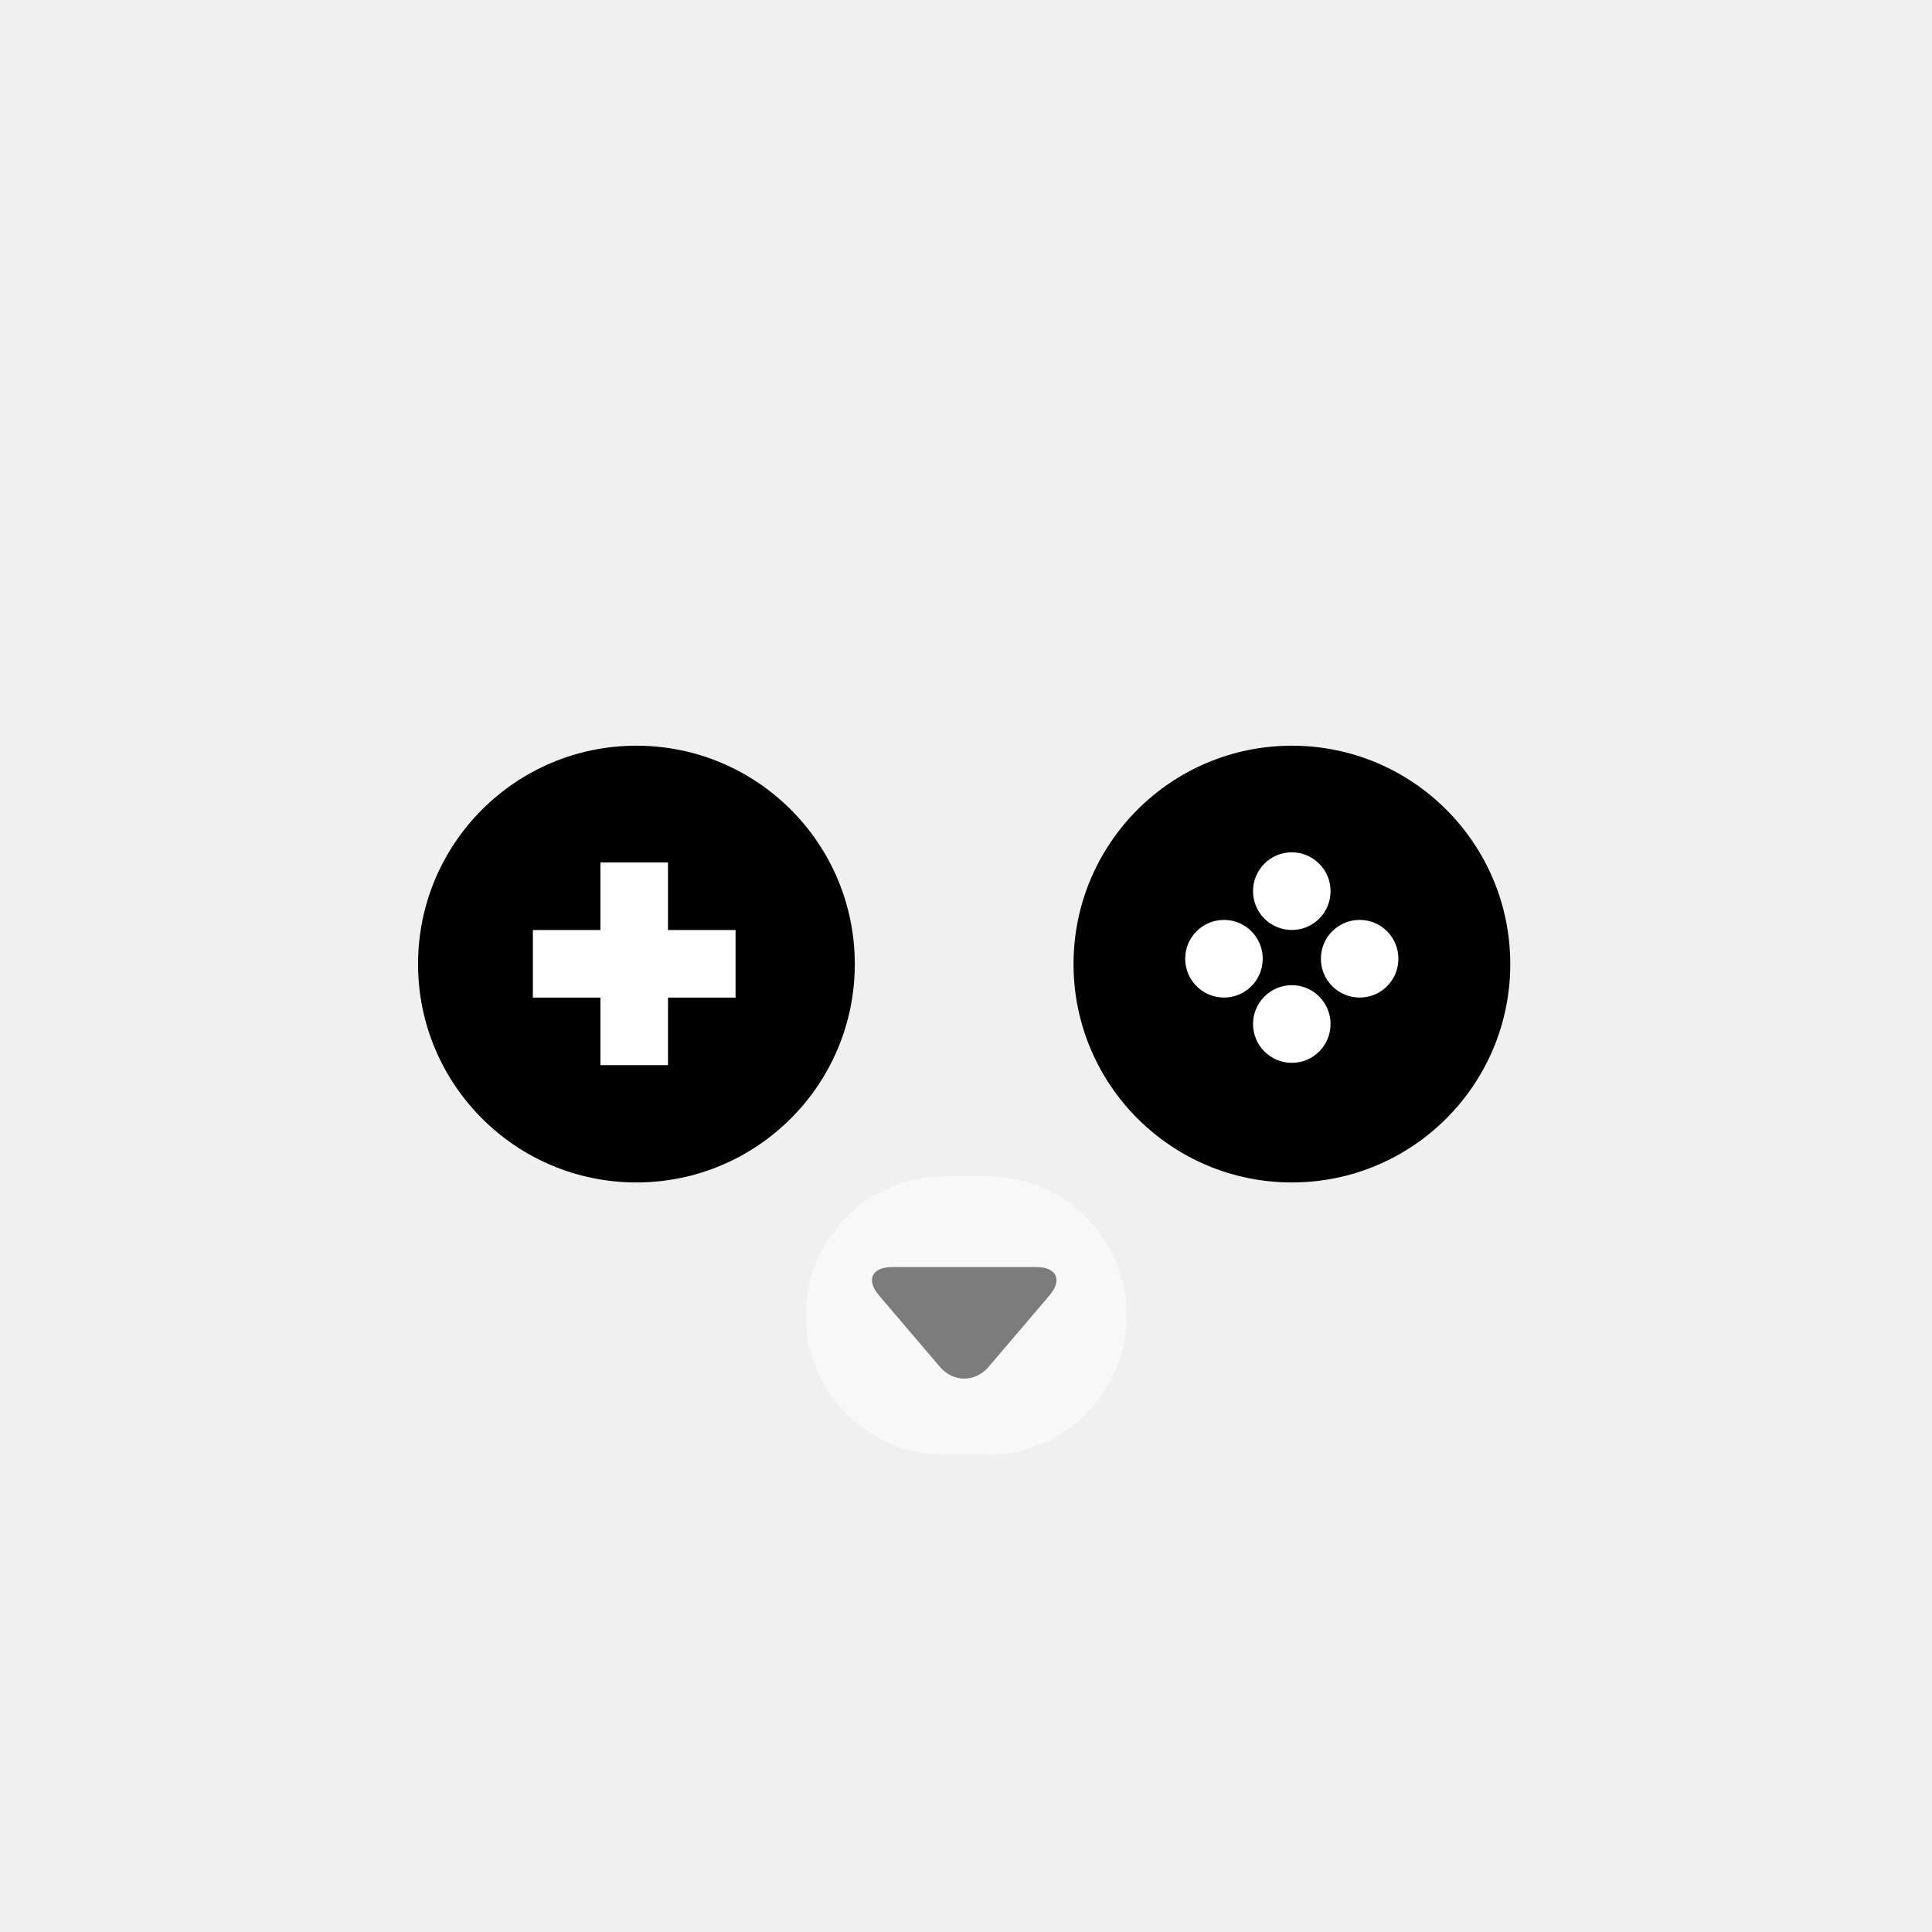
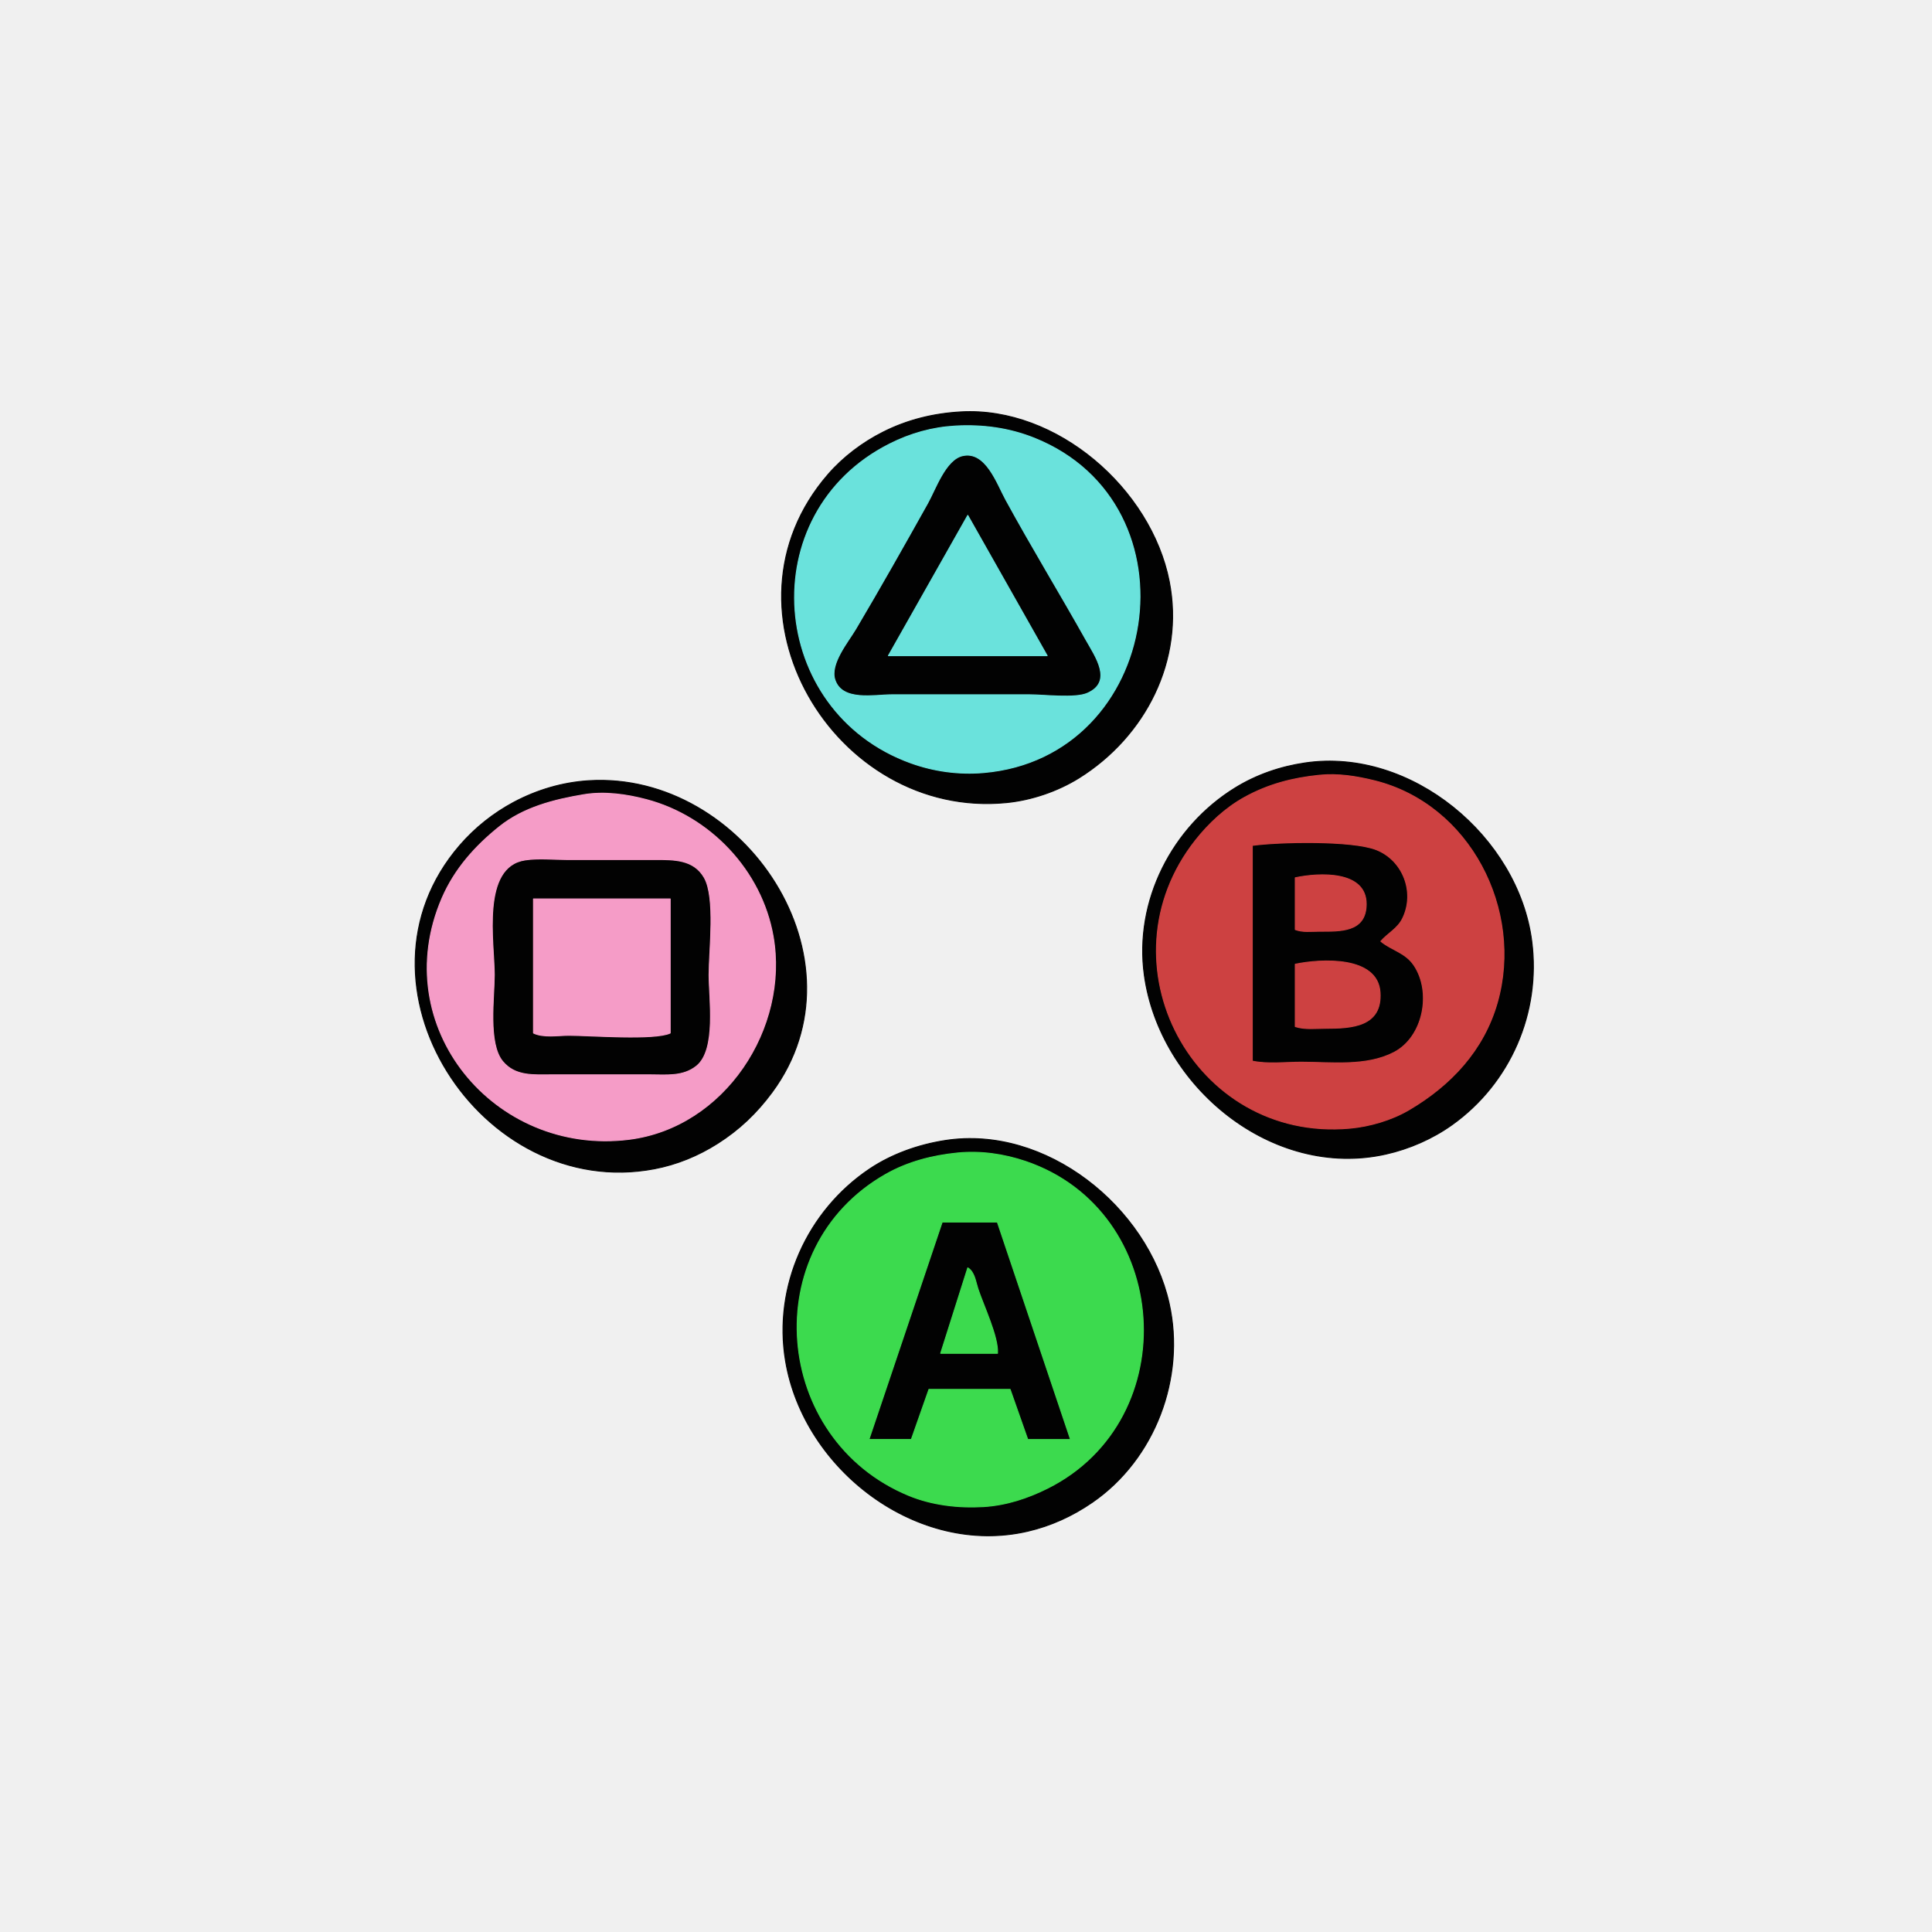
- <svg xmlns="http://www.w3.org/2000/svg" version="1.1" id="Capa_1" x="0px" y="0px" viewBox="0 0 114.358 114.358" style="enable-background:new 0 0 114.358 114.358;" xml:space="preserve">
-   <defs id="defs121">
- 	
- 	
- 
- 		
- 		
- 		
- 	
- 			
- 			
- 		
- 				
- 				
- 			
- 					
- 					
- 					
- 				
- 						
- 						
- 						
- 					
- 					
- 					
- 					
- 				
- 						
- 						
- 						
- 					
- 				
- 				
- 				
- 			</defs>
-   <g id="g88">
- </g>
-   <g id="g90">
- </g>
-   <g id="g92">
- </g>
-   <g id="g94">
- </g>
-   <g id="g96">
- </g>
-   <g id="g98">
- </g>
-   <g id="g100">
- </g>
-   <g id="g102">
- </g>
-   <g id="g104">
- </g>
-   <g id="g106">
- </g>
-   <g id="g108">
- </g>
-   <g id="g110">
- </g>
-   <g id="g112">
- </g>
-   <g id="g114">
- </g>
-   <g id="g116">
- </g>
-   <circle id="circle42" r="12.926" cy="57.065" cx="37.671" style="clip-rule:evenodd;fill:#000000;fill-opacity:1;fill-rule:evenodd;stroke-width:1.112" />
-   <g id="g58" transform="matrix(1.111609,0,0,1.111609,-5.897187,20.07068)" style="fill:#000000;fill-opacity:1">
-     <circle id="circle56" r="11.628" cy="33.28" cx="74.097" style="clip-rule:evenodd;fill:#000000;fill-opacity:1;fill-rule:evenodd" />
-   </g>
-   <g id="g2606" style="opacity:1;fill:#ffffff;fill-opacity:1;stroke:none" transform="matrix(1.111609,0,0,1.111609,-6.435837,-7.400473)">
-     <path id="path62" d="m 72.512,54.11 c 0,-1.139 0.921,-2.067 2.065,-2.067 1.143,0 2.063,0.928 2.063,2.067 0,1.141 -0.92,2.068 -2.063,2.068 C 73.433,56.177 72.512,55.252 72.512,54.11 Z" style="clip-rule:evenodd;fill:#ffffff;fill-opacity:1;fill-rule:evenodd;stroke-width:0.668;stroke:none" />
-     <path style="clip-rule:evenodd;fill:#ffffff;fill-opacity:1;fill-rule:evenodd;stroke-width:0.668;stroke:none" d="m 72.512,61.184 c 0,-1.139 0.921,-2.067 2.065,-2.067 1.143,0 2.063,0.928 2.063,2.067 0,1.141 -0.92,2.068 -2.063,2.068 -1.143,-6.68e-4 -2.065,-0.926 -2.065,-2.068 z" id="path252" />
-     <path id="path254" d="m 76.125,57.708 c 0,-1.139 0.921,-2.067 2.065,-2.067 1.143,0 2.063,0.928 2.063,2.067 0,1.141 -0.92,2.068 -2.063,2.068 -1.143,-6.68e-4 -2.065,-0.926 -2.065,-2.068 z" style="clip-rule:evenodd;fill:#ffffff;fill-opacity:1;fill-rule:evenodd;stroke-width:0.668;stroke:none" />
-     <path id="path256" d="m 68.9,57.708 c 0,-1.139 0.921,-2.067 2.065,-2.067 1.143,0 2.063,0.928 2.063,2.067 0,1.141 -0.92,2.068 -2.063,2.068 C 69.821,59.775 68.9,58.849 68.9,57.708 Z" style="clip-rule:evenodd;fill:#ffffff;fill-opacity:1;fill-rule:evenodd;stroke-width:0.668;stroke:none" />
-   </g>
-   <path style="clip-rule:evenodd;fill:#ffffff;fill-opacity:1;fill-rule:evenodd;stroke-width:1.112;opacity:0.5" d="m 66.69,77.868 c 0,4.554 -3.692,8.246 -8.246,8.246 h -2.506 c -4.553,0 -8.246,-3.692 -8.246,-8.246 v 0 c 0,-4.554 3.693,-8.246 8.246,-8.246 h 2.506 c 4.554,0 8.246,3.692 8.246,8.246 z" id="path74" />
-   <g id="g78" transform="matrix(1.111609,0,0,1.111609,-5.897187,20.07068)" style="fill:#000000;fill-opacity:1;opacity:0.5">
-     <path style="clip-rule:evenodd;fill:#000000;fill-opacity:1;fill-rule:evenodd" d="m 52.119,50.934 c -0.714,-0.837 -0.397,-1.521 0.702,-1.521 h 7.657 c 1.1,0 1.416,0.685 0.702,1.522 l -3.233,3.79 c -0.714,0.837 -1.882,0.837 -2.596,0 z" id="path76" />
-   </g>
-   <g id="g1069" style="opacity:1;fill:#ffffff;stroke:none;stroke-width:0;stroke-miterlimit:4;stroke-dasharray:none;stroke-opacity:1;paint-order:markers stroke fill;fill-opacity:1" transform="matrix(1.111609,0,0,1.111609,-6.166512,-7.131148)">
-     <rect y="52.34" x="37.519" height="10.793" width="3.598" id="rect258" style="fill:#ffffff;fill-opacity:1;stroke:none;stroke-width:0;stroke-miterlimit:4;stroke-dasharray:none;stroke-opacity:1;paint-order:markers stroke fill" />
-     <rect transform="rotate(90)" style="fill:#ffffff;fill-opacity:1;stroke:none;stroke-width:0;stroke-miterlimit:4;stroke-dasharray:none;stroke-opacity:1;paint-order:markers stroke fill" id="rect1065" width="3.598" height="10.793" x="55.938" y="-44.715" />
-   </g>
+ <svg xmlns="http://www.w3.org/2000/svg" viewBox="0 0 512 512" width="512" height="512">
+   <path d="M254.66 109.15C280.1 107.72 305.06 129.59 309.87 154.09C313.97 175.04 303.46 195.25 285.91 206.19C280.28 209.69 273.37 212.05 266.75 212.7C221.16 217.2 188.12 161.78 219.46 125.71C223.44 121.12 228.58 117.25 233.98 114.53C240.48 111.24 247.38 109.56 254.66 109.15ZM253.24 112.9C247.07 113.24 241.23 114.89 235.75 117.66C199.31 136.03 203.5 188.51 241.37 202.19C247.5 204.4 254.13 205.31 260.68 204.74C307.8 200.67 318.04 133.74 274.12 116.12C267.44 113.44 260.41 112.5 253.24 112.9ZM255.11 120.75C261.28 119.39 264.23 128.2 266.58 132.48C273.42 145 280.87 157.2 287.85 169.64C290.29 173.98 295.05 180.66 288.2 183.71C284.93 185.17 276.66 184.12 272.83 184.12C260.68 184.12 248.52 184.12 236.36 184.12C231.73 184.12 223.18 185.99 221.26 180.16C219.86 175.93 224.71 170.16 226.78 166.67C233.29 155.68 239.59 144.52 245.82 133.38C247.91 129.66 250.56 121.75 255.11 120.75ZM256.47 136.58C249.45 148.98 242.44 161.37 235.43 173.77C249.45 173.77 263.48 173.77 277.51 173.77C270.49 161.37 263.48 148.98 256.47 136.58ZM345.86 202.18C373.96 198.04 402.37 221.76 405.94 249.45C408.38 268.34 400.26 287.06 384.82 298.08C379.62 301.79 373.51 304.46 367.28 305.86C337.18 312.62 307.34 287.94 303.26 258.46C300.52 238.73 310.66 219.08 327.34 208.79C332.99 205.31 339.3 203.14 345.86 202.18ZM349.6 205.45C342.5 206.18 336.11 207.83 329.82 211.3C324.79 214.08 320.39 218.17 316.85 222.65C291.15 255.16 316.31 302.65 357.65 299C362.99 298.53 368.8 296.82 373.39 294.12C384.48 287.6 393.19 278.33 396.8 265.7C403.8 241.16 389.55 213.17 364.23 206.9C359.45 205.72 354.55 204.94 349.6 205.45ZM156.08 206.89C197.15 204.4 230.61 254.26 204.6 289.48C200.54 294.98 195.91 299.39 190.14 303.05C185.02 306.3 179.4 308.61 173.42 309.75C127.45 318.5 90.06 260.78 121.85 224.02C125.86 219.38 130.75 215.49 136.16 212.6C142.33 209.32 149.07 207.32 156.08 206.89ZM154.68 210.6C146.81 211.92 138.74 213.96 132.35 219.08C125.88 224.26 120.47 230.33 117.15 238.01C102.47 272.02 131.08 306.38 166.68 301.94C191.98 298.79 209.2 272.44 204.87 248.05C201.81 230.75 188.22 216.39 171.34 211.91C166.02 210.5 160.15 209.68 154.68 210.6ZM331.87 224.04C338.98 223.06 358.31 222.66 364.7 225.16C371.8 227.92 375.09 236.43 371.73 243.36C370.39 246.13 367.84 247.27 365.94 249.45C368.84 251.86 372.41 252.37 374.72 255.8C379.51 262.93 377.24 274.85 369.41 278.91C362.06 282.72 352.84 281.49 344.84 281.49C340.65 281.49 335.97 282.07 331.87 281.21C331.87 262.15 331.87 243.09 331.87 224.04ZM139.2 227.89C142.78 227.36 146.71 227.79 150.33 227.79C158.12 227.79 165.91 227.79 173.71 227.79C178.59 227.79 183.84 227.71 186.63 232.55C189.68 237.84 187.91 251.89 187.91 258.34C187.91 264.67 189.95 278.24 184.58 282.53C181.01 285.39 176.6 284.84 172.3 284.84C163.58 284.84 154.85 284.84 146.12 284.84C141.39 284.84 136.55 285.31 133.22 281.3C129.25 276.52 130.99 264.45 130.99 258.34C130.99 249.83 127.34 229.63 139.2 227.89ZM343.26 246.34C345.22 247.1 347.42 246.79 349.52 246.79C355.16 246.79 362.01 247.09 362.06 239.63C362.11 230.66 349.58 231.27 343.26 232.62C343.26 237.19 343.26 241.77 343.26 246.34ZM177.61 238.22C165.53 238.22 153.45 238.22 141.38 238.22C141.38 250.07 141.38 261.92 141.38 273.77C144.02 275.05 147.87 274.37 150.79 274.37C156.39 274.37 173.42 275.72 177.61 273.77C177.61 261.92 177.61 250.07 177.61 238.22ZM343.26 272.05C345.81 272.89 348.72 272.51 351.39 272.51C358.25 272.51 366.3 272.05 365.73 263.01C365.11 253.27 350.09 254.1 343.26 255.53C343.26 261.04 343.26 266.55 343.26 272.05ZM250.48 302.24C277.2 298.1 304.11 319.81 309.84 345.4C314.24 365.08 306.11 386.7 289.45 398.16C284.23 401.75 278.52 404.37 272.35 405.8C243.21 412.57 213.02 389.56 208.18 360.71C204.84 340.86 213.96 320.82 230.5 309.75C236.43 305.79 243.46 303.33 250.48 302.24ZM253.76 305.55C247.13 306.21 240.59 307.88 234.75 311.2C200.36 330.75 204.85 381.41 240.8 396.3C246.99 398.86 254 399.67 260.68 399.27C266.66 398.9 272.37 397.03 277.68 394.37C314.14 376.06 310.44 320.91 271.8 307.79C266.04 305.84 259.84 304.95 253.76 305.55ZM264.31 323.86C270.77 343.07 277.24 362.28 283.7 381.49C279.92 381.49 276.14 381.49 272.37 381.49C270.81 377.06 269.25 372.63 267.69 368.2C260.52 368.2 253.35 368.2 246.18 368.2C244.62 372.62 243.06 377.04 241.51 381.47C237.76 381.47 234.02 381.47 230.28 381.47C236.75 362.27 243.22 343.06 249.69 323.86C254.57 323.86 259.44 323.86 264.31 323.86ZM256.47 335.99C254.08 343.54 251.68 351.09 249.29 358.64C254.31 358.64 259.33 358.64 264.35 358.64C264.63 354.31 260.59 345.91 259.15 341.51C258.51 339.56 258.26 337.09 256.47 335.99Z" fill="#020202" fill-rule="evenodd" stroke="#020202" stroke-width="0.25" stroke-linejoin="round" />
+   <path d="M253.76 305.55C259.84 304.95 266.04 305.84 271.8 307.79C310.44 320.91 314.14 376.06 277.68 394.37C272.37 397.03 266.66 398.9 260.68 399.27C254 399.67 246.99 398.86 240.8 396.3C204.85 381.41 200.36 330.75 234.75 311.2C240.59 307.88 247.13 306.21 253.76 305.55ZM264.31 323.86C259.44 323.86 254.57 323.86 249.69 323.86C243.22 343.06 236.75 362.27 230.28 381.47C234.02 381.47 237.76 381.47 241.51 381.47C243.06 377.04 244.62 372.62 246.18 368.2C253.35 368.2 260.52 368.2 267.69 368.2C269.25 372.63 270.81 377.06 272.37 381.49C276.14 381.49 279.92 381.49 283.7 381.49C277.24 362.28 270.77 343.07 264.31 323.86ZM256.47 335.99C258.26 337.09 258.51 339.56 259.15 341.51C260.59 345.91 264.63 354.31 264.35 358.64C259.33 358.64 254.31 358.64 249.29 358.64C251.68 351.09 254.08 343.54 256.47 335.99Z" fill="#3cda4e" fill-rule="evenodd" stroke="#3cda4e" stroke-width="0.25" stroke-linejoin="round" />
+   <path d="M349.6 205.45C354.55 204.94 359.45 205.72 364.23 206.9C389.55 213.17 403.8 241.16 396.8 265.7C393.19 278.33 384.48 287.6 373.39 294.12C368.8 296.82 362.99 298.53 357.65 299C316.31 302.65 291.15 255.16 316.85 222.65C320.39 218.17 324.79 214.08 329.82 211.3C336.11 207.83 342.5 206.18 349.6 205.45ZM331.87 224.04C331.87 243.09 331.87 262.15 331.87 281.21C335.97 282.07 340.65 281.49 344.84 281.49C352.84 281.49 362.06 282.72 369.41 278.91C377.24 274.85 379.51 262.93 374.72 255.8C372.41 252.37 368.84 251.86 365.94 249.45C367.84 247.27 370.39 246.13 371.73 243.36C375.09 236.43 371.8 227.92 364.7 225.16C358.31 222.66 338.98 223.06 331.87 224.04ZM343.26 246.34C343.26 241.77 343.26 237.19 343.26 232.62C349.58 231.27 362.11 230.66 362.06 239.63C362.01 247.09 355.16 246.79 349.52 246.79C347.42 246.79 345.22 247.1 343.26 246.34ZM343.26 272.05C343.26 266.55 343.26 261.04 343.26 255.53C350.09 254.1 365.11 253.27 365.73 263.01C366.3 272.05 358.25 272.51 351.39 272.51C348.72 272.51 345.81 272.89 343.26 272.05Z" fill="#cd4141" fill-rule="evenodd" stroke="#cd4141" stroke-width="0.25" stroke-linejoin="round" />
+   <path d="M154.68 210.6C160.15 209.68 166.02 210.5 171.34 211.91C188.22 216.39 201.81 230.75 204.87 248.05C209.2 272.44 191.98 298.79 166.68 301.94C131.08 306.38 102.47 272.02 117.15 238.01C120.47 230.33 125.88 224.26 132.35 219.08C138.74 213.96 146.81 211.92 154.68 210.6ZM139.2 227.89C127.34 229.63 130.99 249.83 130.99 258.34C130.99 264.45 129.25 276.52 133.22 281.3C136.55 285.31 141.39 284.84 146.12 284.84C154.85 284.84 163.58 284.84 172.3 284.84C176.6 284.84 181.01 285.39 184.58 282.53C189.95 278.24 187.91 264.67 187.91 258.34C187.91 251.89 189.68 237.84 186.63 232.55C183.84 227.71 178.59 227.79 173.71 227.79C165.91 227.79 158.12 227.79 150.33 227.79C146.71 227.79 142.78 227.36 139.2 227.89ZM177.61 238.22C177.61 250.07 177.61 261.92 177.61 273.77C173.42 275.72 156.39 274.37 150.79 274.37C147.87 274.37 144.02 275.05 141.38 273.77C141.38 261.92 141.38 250.07 141.38 238.22C153.45 238.22 165.53 238.22 177.61 238.22Z" fill="#f59cc7" fill-rule="evenodd" stroke="#f59cc7" stroke-width="0.25" stroke-linejoin="round" />
+   <path d="M253.24 112.9C260.41 112.5 267.44 113.44 274.12 116.12C318.04 133.74 307.8 200.67 260.68 204.74C254.13 205.31 247.5 204.4 241.37 202.19C203.5 188.51 199.31 136.03 235.75 117.66C241.23 114.89 247.07 113.24 253.24 112.9ZM255.11 120.75C250.56 121.75 247.91 129.66 245.82 133.38C239.59 144.52 233.29 155.68 226.78 166.67C224.71 170.16 219.86 175.93 221.26 180.16C223.18 185.99 231.73 184.12 236.36 184.12C248.52 184.12 260.68 184.12 272.83 184.12C276.66 184.12 284.93 185.17 288.2 183.71C295.05 180.66 290.29 173.98 287.85 169.64C280.87 157.2 273.42 145 266.58 132.48C264.23 128.2 261.28 119.39 255.11 120.75ZM256.47 136.58C263.48 148.98 270.49 161.37 277.51 173.77C263.48 173.77 249.45 173.77 235.43 173.77C242.44 161.37 249.45 148.98 256.47 136.58Z" fill="#6ae2dc" fill-rule="evenodd" stroke="#6ae2dc" stroke-width="0.25" stroke-linejoin="round" />
</svg>
